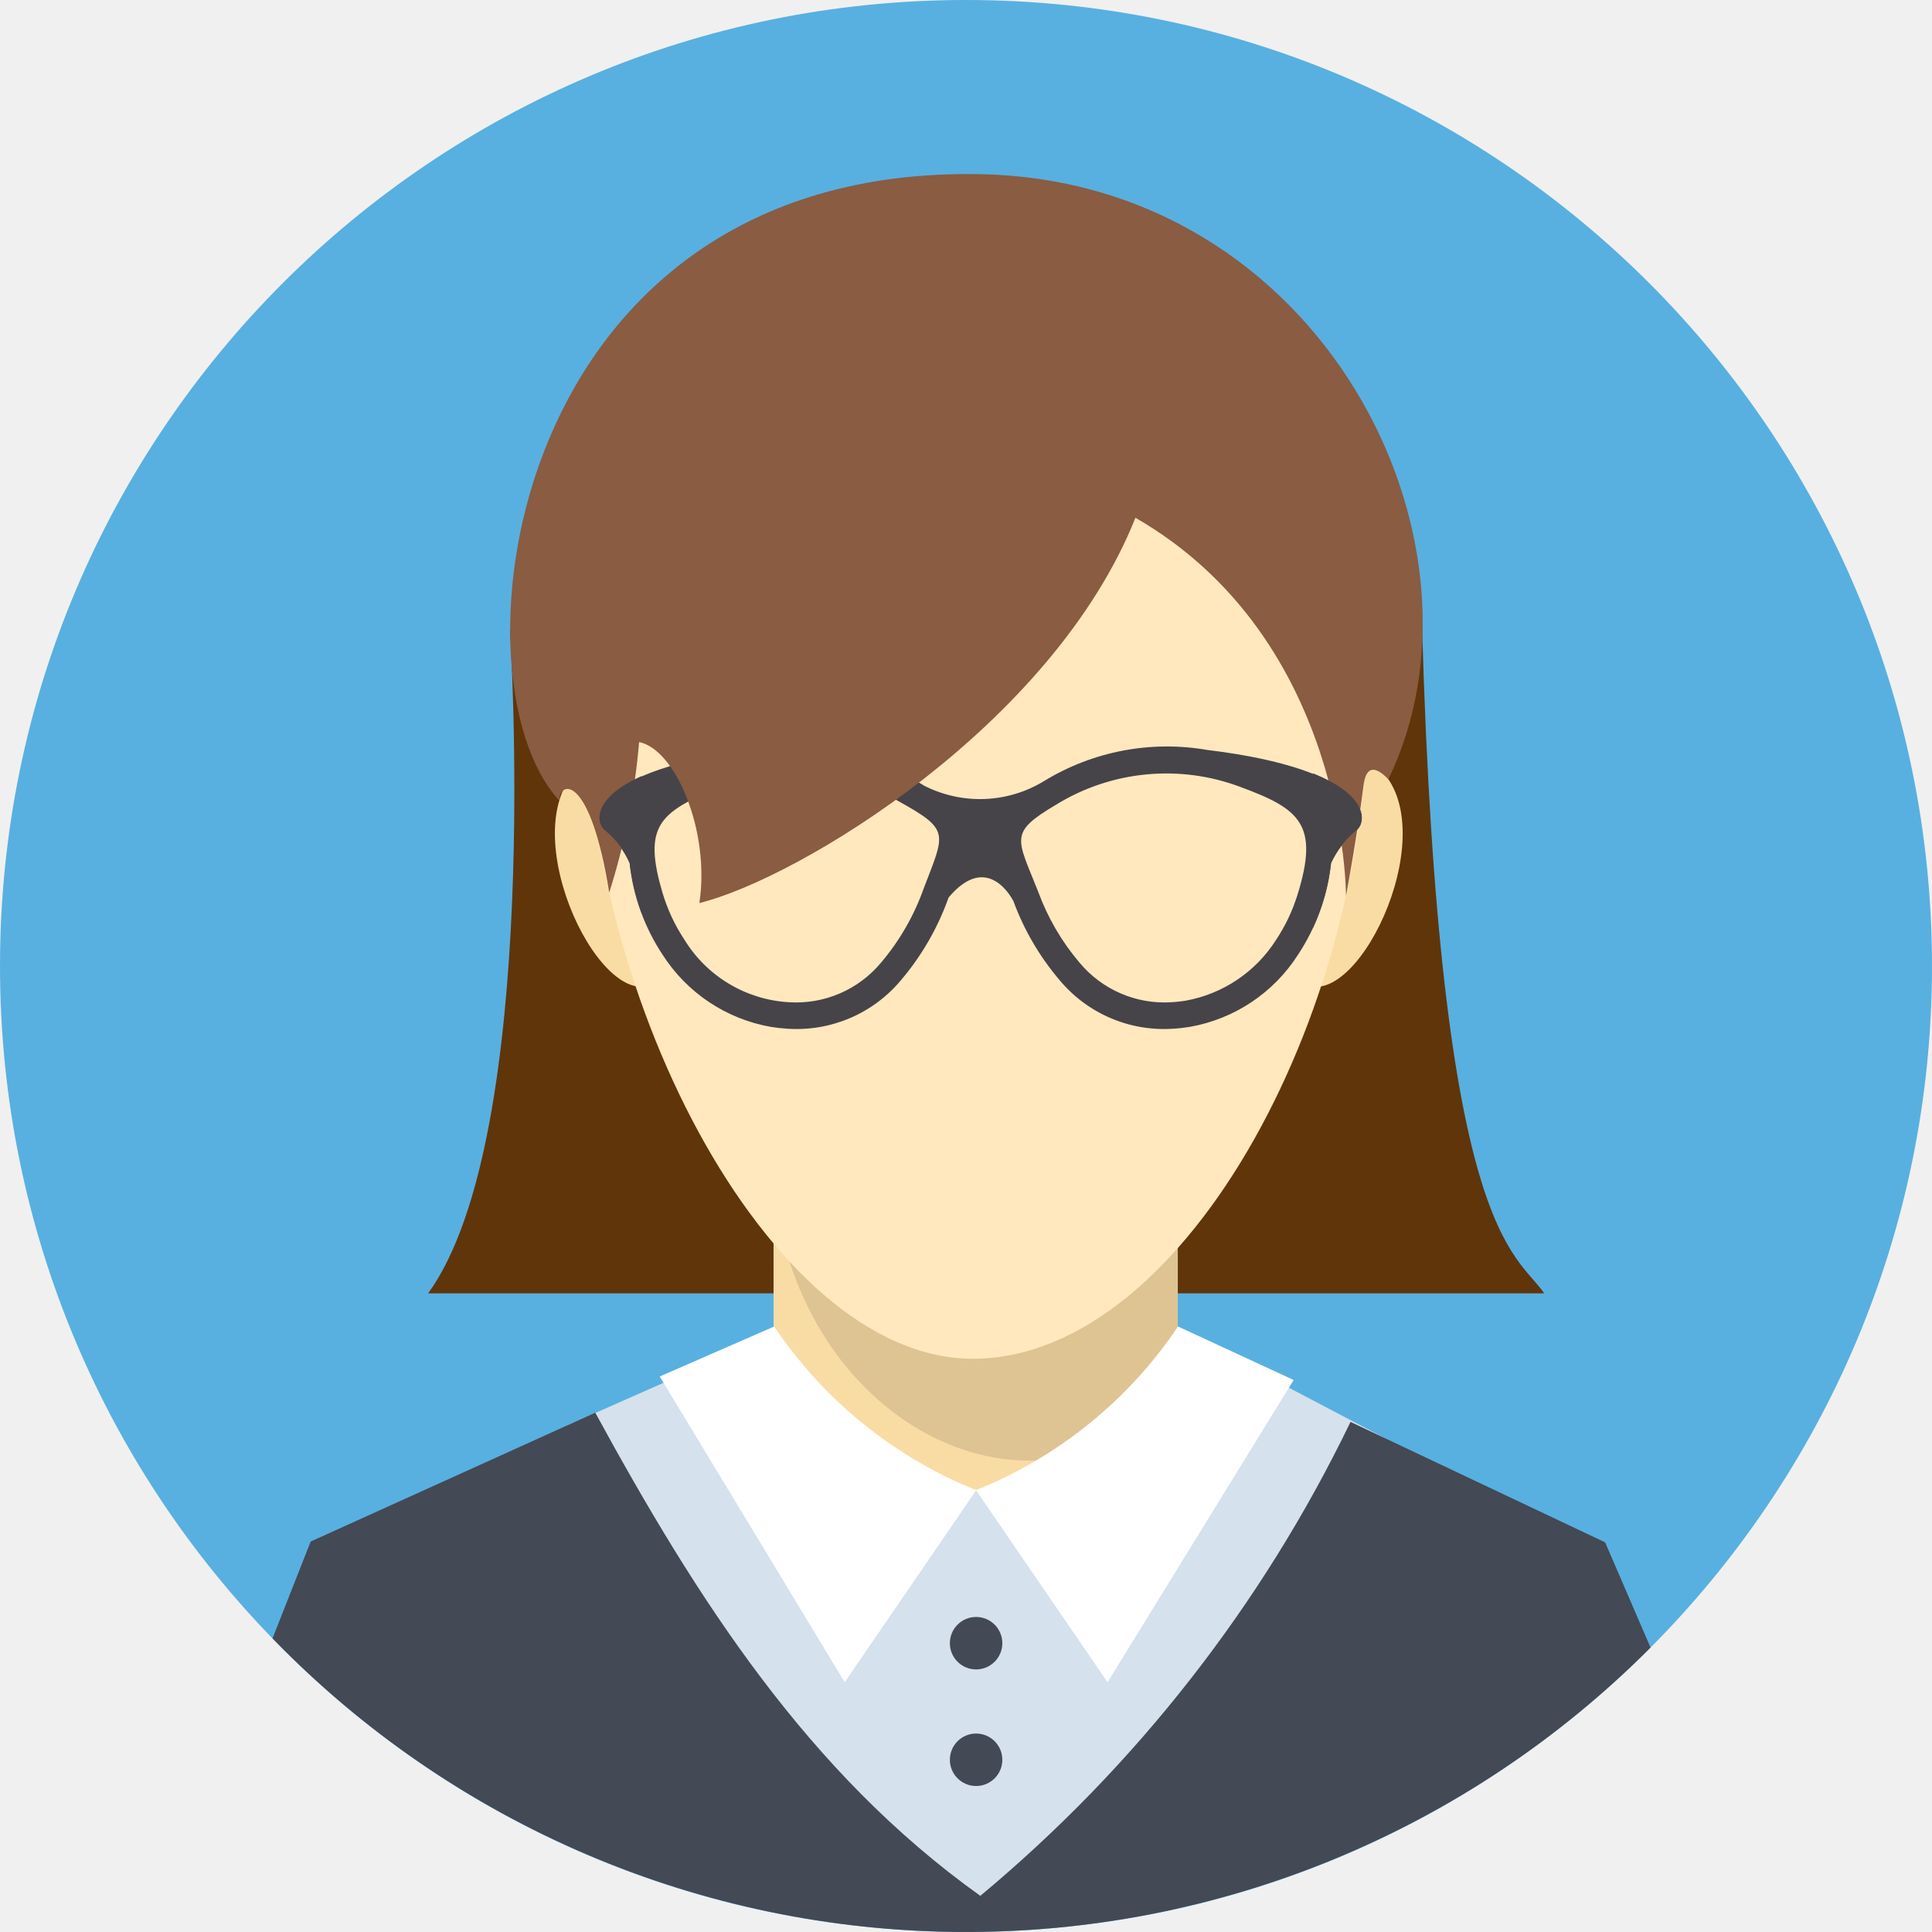
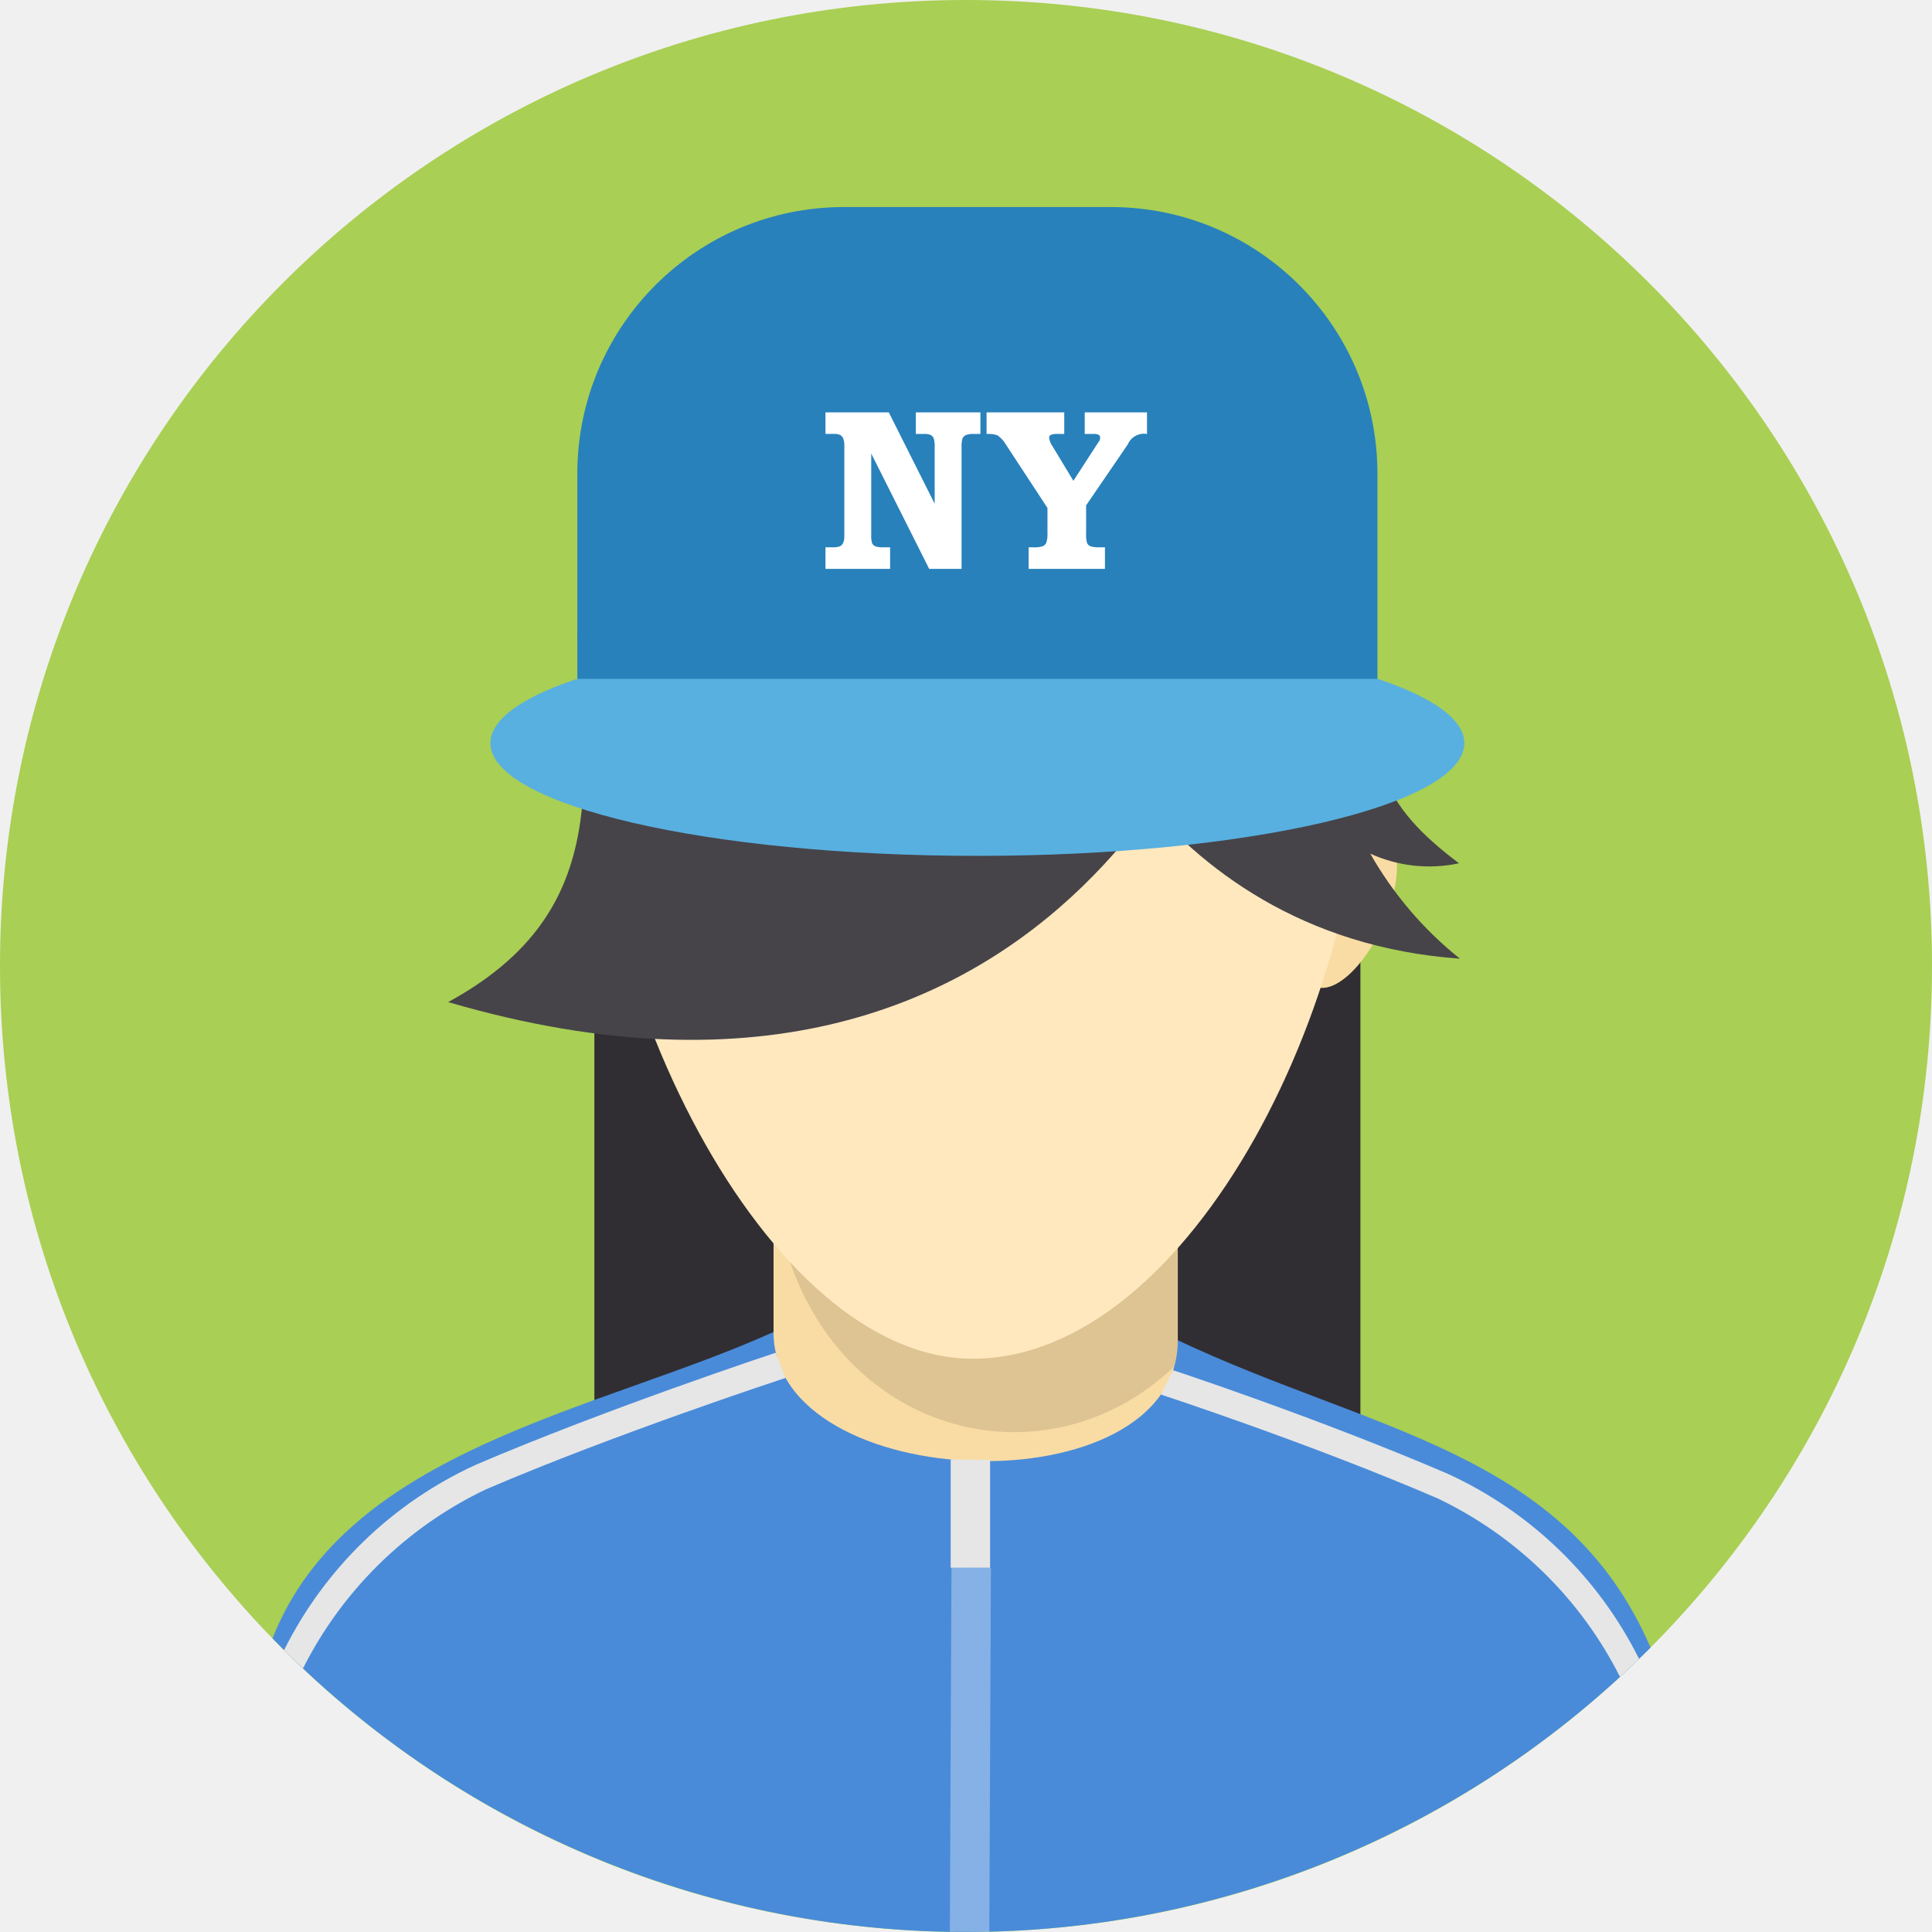
<svg xmlns="http://www.w3.org/2000/svg" width="800px" height="800px" viewBox="0 0 61.8 61.8">
  <g data-name="Layer 2" id="Layer_2">
    <g data-name="—ÎÓÈ 1" id="_ÎÓÈ_1">
-       <path d="M31.129 8.432c21.281 0 12.987 35.266 0 35.266-12.266 0-21.281-35.266 0-35.266z" fill="#ffe8be" fill-rule="evenodd" />
-       <circle cx="30.9" cy="30.9" fill="#58b0e0" r="30.9" />
-       <path d="M45.487 19.987l-29.173.175s1.048 16.148-2.619 21.21h35.701c-.92-1.35-3.353-1.785-3.909-21.385z" fill="#60350a" fill-rule="evenodd" />
-       <path d="M18.135 45.599l7.206-3.187 11.55-.3 7.42 3.897-5.357 11.215-7.613 4.088-7.875-4.35-5.331-11.363z" fill="#d5e1ed" fill-rule="evenodd" />
-       <path d="M24.744 38.68l12.931.084v8.949l-12.931-.085V38.68z" fill="#f9dca4" fill-rule="evenodd" />
-       <path d="M37.677 38.778v3.58a9.168 9.168 0 0 1-.04 1.226 6.898 6.898 0 0 1-.313 1.327c-4.37 4.165-11.379.78-12.49-6.333z" fill-rule="evenodd" opacity="0.11" />
-       <path d="M52.797 52.701a30.896 30.896 0 0 1-44.08-.293l1.221-3.098 9.103-4.122c3.262 5.98 6.81 11.524 12.317 15.455A45.397 45.397 0 0 0 43.2 45.483l8.144 3.853z" fill="#434955" fill-rule="evenodd" />
-       <path d="M19.11 24.183c-2.958 1.29-.442 7.41 1.42 7.383a30.842 30.842 0 0 1-1.42-7.383z" fill="#f9dca4" fill-rule="evenodd" />
-       <path d="M43.507 24.182c2.96 1.292.443 7.411-1.419 7.384a30.832 30.832 0 0 0 1.419-7.384z" fill="#f9dca4" fill-rule="evenodd" />
+       <path d="M31.129 8.432c21.281 0 12.988 35.266 0 35.266-12.266 0-21.281-35.266 0-35.266z" fill="#ffe8be" fill-rule="evenodd" />
+       <circle cx="30.9" cy="30.9" fill="#a9cf54" r="30.9" />
+       <path d="M19.012 21.716h24.504V48.29H19.013z" fill="#302e33" />
+       <path d="M24.744 38.68l12.931.121v12.918l-12.931-.121V38.68z" fill="#f9dca4" fill-rule="evenodd" />
+       <path d="M37.677 38.778v3.58c0 .297-.002.113-.002.513a1.602 1.602 0 0 1-.112.838c-4.369 4.164-11.618 1.982-12.73-5.131z" fill-rule="evenodd" opacity="0.11" />
+       <path d="M52.797 52.701c-2.716-6.287-8.913-6.893-15.122-9.83 0 5.414-12.932 4.979-12.932-.264-5.568 2.52-13.63 3.72-16.026 9.801a30.896 30.896 0 0 0 44.08.293z" fill="#498bd9" fill-rule="evenodd" />
+       <path d="M43.391 25.54c2.96 1.29.125 6.535-1.303 6.026-2.302-.822 1.164-3.584 1.303-6.027z" fill="#f9dca4" fill-rule="evenodd" />
      <path d="M31.114 8.666c8.722 0 12.377 6.2 12.601 13.367.307 9.81-5.675 21.43-12.6 21.43-6.56 0-12.706-12.018-12.333-21.928.26-6.953 3.814-12.869 12.332-12.869z" fill="#ffe8be" fill-rule="evenodd" />
-       <path d="M33.399 24.983a7.536 7.536 0 0 1 5.223-.993h.005c5.154.63 5.234 2.232 4.733 2.601a2.885 2.885 0 0 0-.785 1.022 6.566 6.566 0 0 1-1.052 2.922 5.175 5.175 0 0 1-3.464 2.312c-.168.027-.34.048-.516.058a4.345 4.345 0 0 1-3.65-1.554 8.33 8.33 0 0 1-1.478-2.53v.003s-.797-1.636-2.072-.114a8.446 8.446 0 0 1-1.52 2.64 4.347 4.347 0 0 1-3.651 1.555 5.242 5.242 0 0 1-.516-.058 5.176 5.176 0 0 1-3.464-2.312 6.568 6.568 0 0 1-1.052-2.921 2.75 2.75 0 0 0-.77-1.023c-.5-.37-.425-1.973 4.729-2.603h.002a7.545 7.545 0 0 1 5.24 1.01l-.001-.001.003.002.215.131a3.93 3.93 0 0 0 3.842-.148l-.001.001zm-4.672.638a6.638 6.638 0 0 0-6.157-.253c-1.511.686-1.972 1.17-1.386 3.163a5.617 5.617 0 0 0 .712 1.532 4.204 4.204 0 0 0 3.326 1.995 3.536 3.536 0 0 0 2.966-1.272 7.597 7.597 0 0 0 1.36-2.37c.679-1.78.862-1.863-.82-2.795zm10.947-.45a6.727 6.727 0 0 0-5.886.565c-1.538.911-1.258 1.063-.578 2.79a7.476 7.476 0 0 0 1.316 2.26 3.536 3.536 0 0 0 2.967 1.272 4.228 4.228 0 0 0 .43-.048 4.34 4.34 0 0 0 2.896-1.947 5.593 5.593 0 0 0 .684-1.44c.702-2.25.076-2.751-1.828-3.451z" fill="#464449" fill-rule="evenodd" />
-       <path d="M17.89 25.608c0-.638.984-.886 1.598 2.943a22.164 22.164 0 0 0 .956-4.813c1.162.225 2.278 2.848 1.927 5.148 3.166-.777 11.303-5.687 13.949-12.324 6.772 3.901 6.735 12.094 6.735 12.094s.358-1.9.558-3.516c.066-.538.293-.733.798-.213C48.073 17.343 42.3 5.75 31.297 5.57c-15.108-.246-17.03 16.114-13.406 20.039z" fill="#8a5c42" fill-rule="evenodd" />
-       <path d="M24.765 42.431a14.125 14.125 0 0 0 6.463 5.236l-4.208 6.144-5.917-9.78z" fill="#ffffff" fill-rule="evenodd" />
-       <path d="M37.682 42.431a14.126 14.126 0 0 1-6.463 5.236l4.209 6.144 5.953-9.668z" fill="#ffffff" fill-rule="evenodd" />
-       <circle cx="31.223" cy="52.562" fill="#434955" r="0.839" />
-       <circle cx="31.223" cy="56.291" fill="#434955" r="0.839" />
-       <path d="M41.997 24.737c1.784.712 1.719 1.581 1.367 1.841a2.886 2.886 0 0 0-.785 1.022 6.618 6.618 0 0 1-.582 2.086v-4.949zm-21.469 4.479a6.619 6.619 0 0 1-.384-1.615 2.748 2.748 0 0 0-.77-1.023c-.337-.249-.413-1.06 1.154-1.754z" fill="#464449" fill-rule="evenodd" />
+       <path d="M39.736 20.216s-5.163 17.76-25.4 11.838c5.053-2.753 4.488-6.772 4.131-11.838z" fill="#464449" fill-rule="evenodd" />
+       <path d="M33.665 20.548s2.932 9.395 13.035 10.118a11.655 11.655 0 0 1-2.868-3.36 4.54 4.54 0 0 0 2.838.308c-2.456-1.842-3.068-3.339-2.655-6.89s-10.35-.176-10.35-.176z" fill="#464449" fill-rule="evenodd" />
+       <ellipse cx="31.264" cy="23.77" fill="#58b0e0" rx="15.576" ry="3.607" />
+       <path d="M26.971 6.623h8.586a8.529 8.529 0 0 1 8.504 8.503v6.59H18.467v-6.59a8.529 8.529 0 0 1 8.504-8.503z" fill="#2881bb" fill-rule="evenodd" />
+       <path d="M26.405 13.19h2.025l1.468 2.923v-1.79a.937.937 0 0 0-.026-.288.222.222 0 0 0-.097-.12.53.53 0 0 0-.236-.034h-.244v-.691h2.066v.691h-.228a.563.563 0 0 0-.245.04.222.222 0 0 0-.102.107.974.974 0 0 0-.028.294v3.876h-1.035l-1.855-3.692v2.584a.89.89 0 0 0 .027.284.202.202 0 0 0 .096.097.587.587 0 0 0 .241.035h.24v.692h-2.067v-.691h.214a.645.645 0 0 0 .244-.031.224.224 0 0 0 .106-.106.517.517 0 0 0 .039-.226v-2.875a.623.623 0 0 0-.035-.243.238.238 0 0 0-.097-.112.435.435 0 0 0-.204-.034h-.267v-.69zm5.153 0h2.485v.691h-.186a.58.58 0 0 0-.247.03.102.102 0 0 0-.05.098.615.615 0 0 0 .116.28l.659 1.091.733-1.131a7.27 7.27 0 0 0 .108-.164.239.239 0 0 0 .014-.082.105.105 0 0 0-.041-.093.395.395 0 0 0-.194-.029h-.257v-.691h1.992v.691a.568.568 0 0 0-.617.338l-1.331 1.947v.894a.945.945 0 0 0 .03.308.202.202 0 0 0 .105.104.806.806 0 0 0 .291.034h.177v.692h-2.442v-.691h.131a.926.926 0 0 0 .326-.035.228.228 0 0 0 .11-.115.918.918 0 0 0 .036-.325v-.783l-1.33-2.03a.886.886 0 0 0-.278-.299.967.967 0 0 0-.34-.039z" fill="#ffffff" fill-rule="evenodd" />
+       <path d="M30.41 46.686l1.261.012v3.45H30.41v-3.462z" fill="#e6e6e6" fill-rule="evenodd" />
+       <path d="M25.22 55.341h11.642v1.262H25.22z" fill="#ffffff" opacity="0.33" transform="translate(-25.06876 86.76377) rotate(-89.74558)" />
+       <path d="M9.086 52.785a12.8 12.8 0 0 1 6.118-5.923c4.156-1.787 9.588-3.585 9.604-3.59l.32.804c-.015.005-5.457 1.79-9.588 3.566a12.647 12.647 0 0 0-5.848 5.728z" fill="#e6e6e6" fill-rule="evenodd" />
+       <path d="M52.43 53.064a12.792 12.792 0 0 0-6.116-5.919c-4.156-1.787-8.773-3.31-8.788-3.314l-.392.777c.015.005 4.714 1.542 8.844 3.318a12.62 12.62 0 0 1 5.842 5.714l.375-.35z" fill="#e6e6e6" fill-rule="evenodd" />
    </g>
  </g>
</svg>
